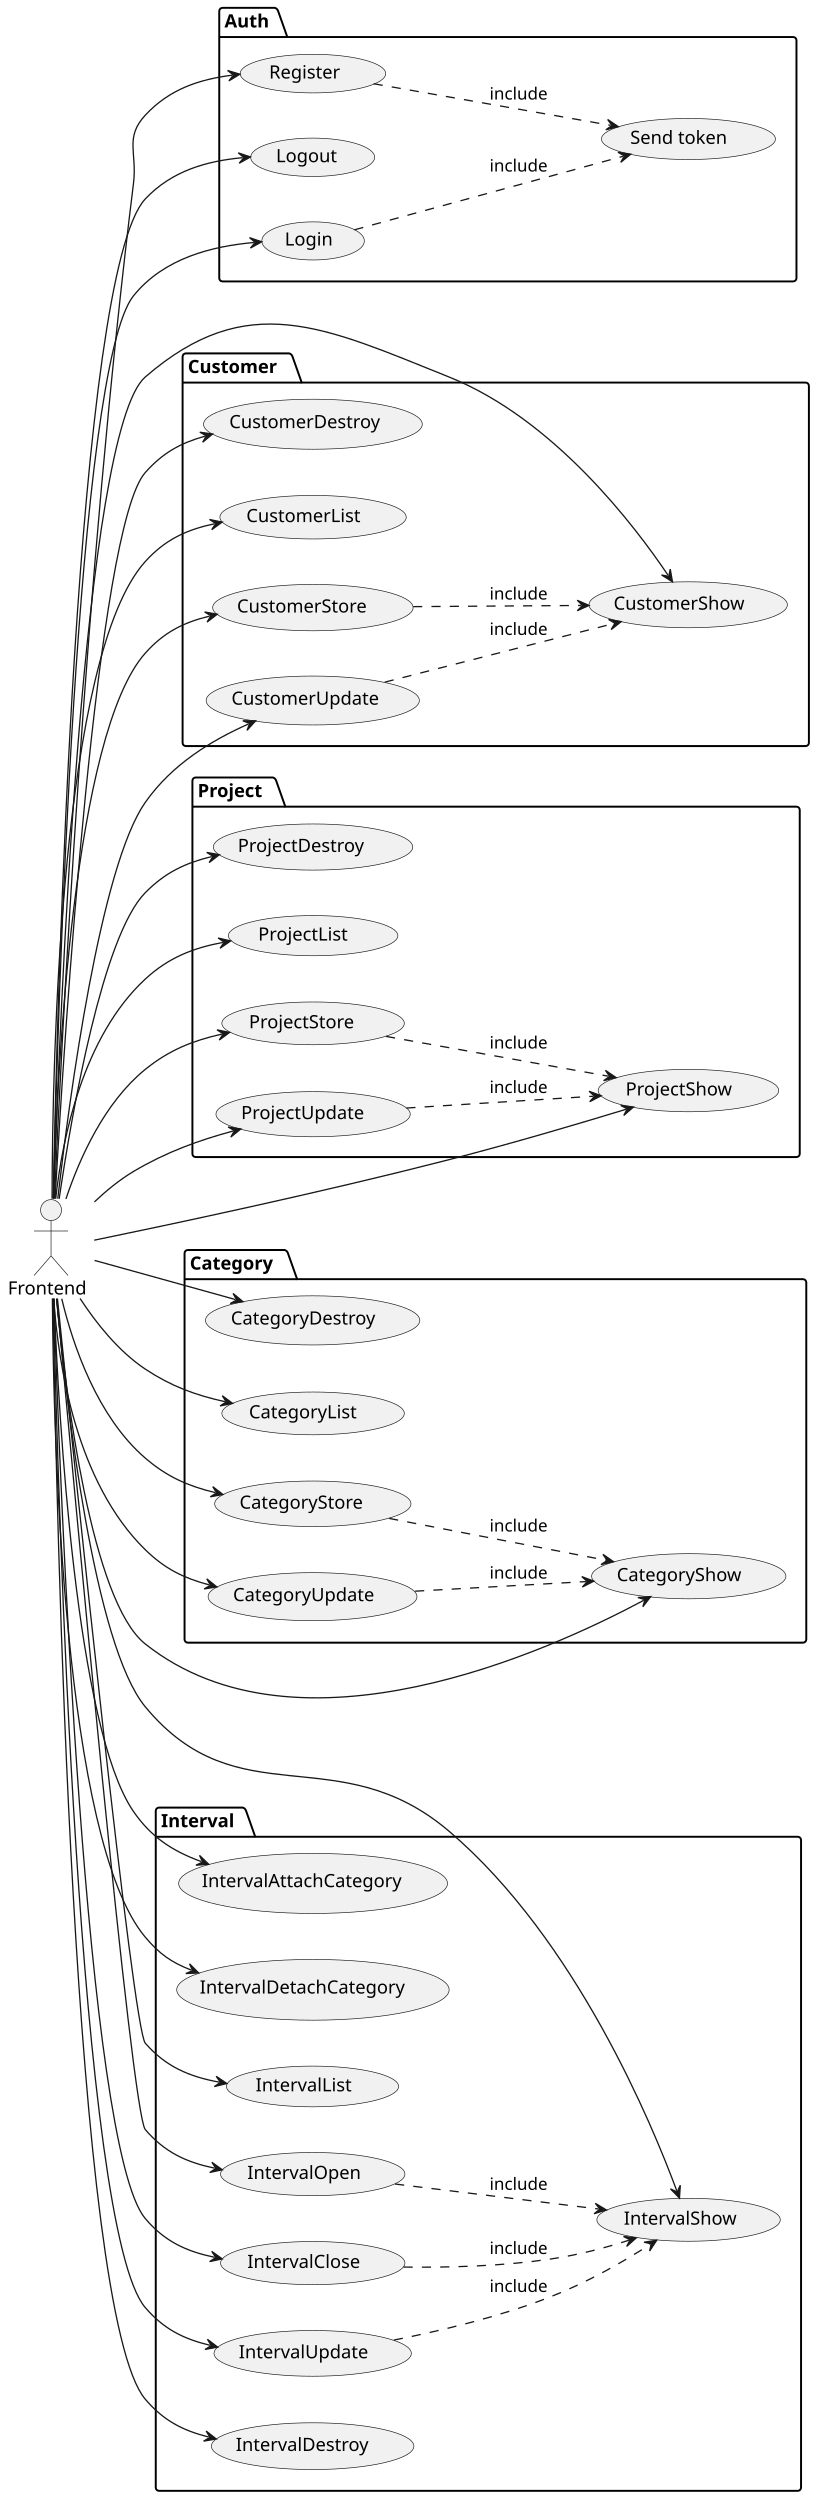
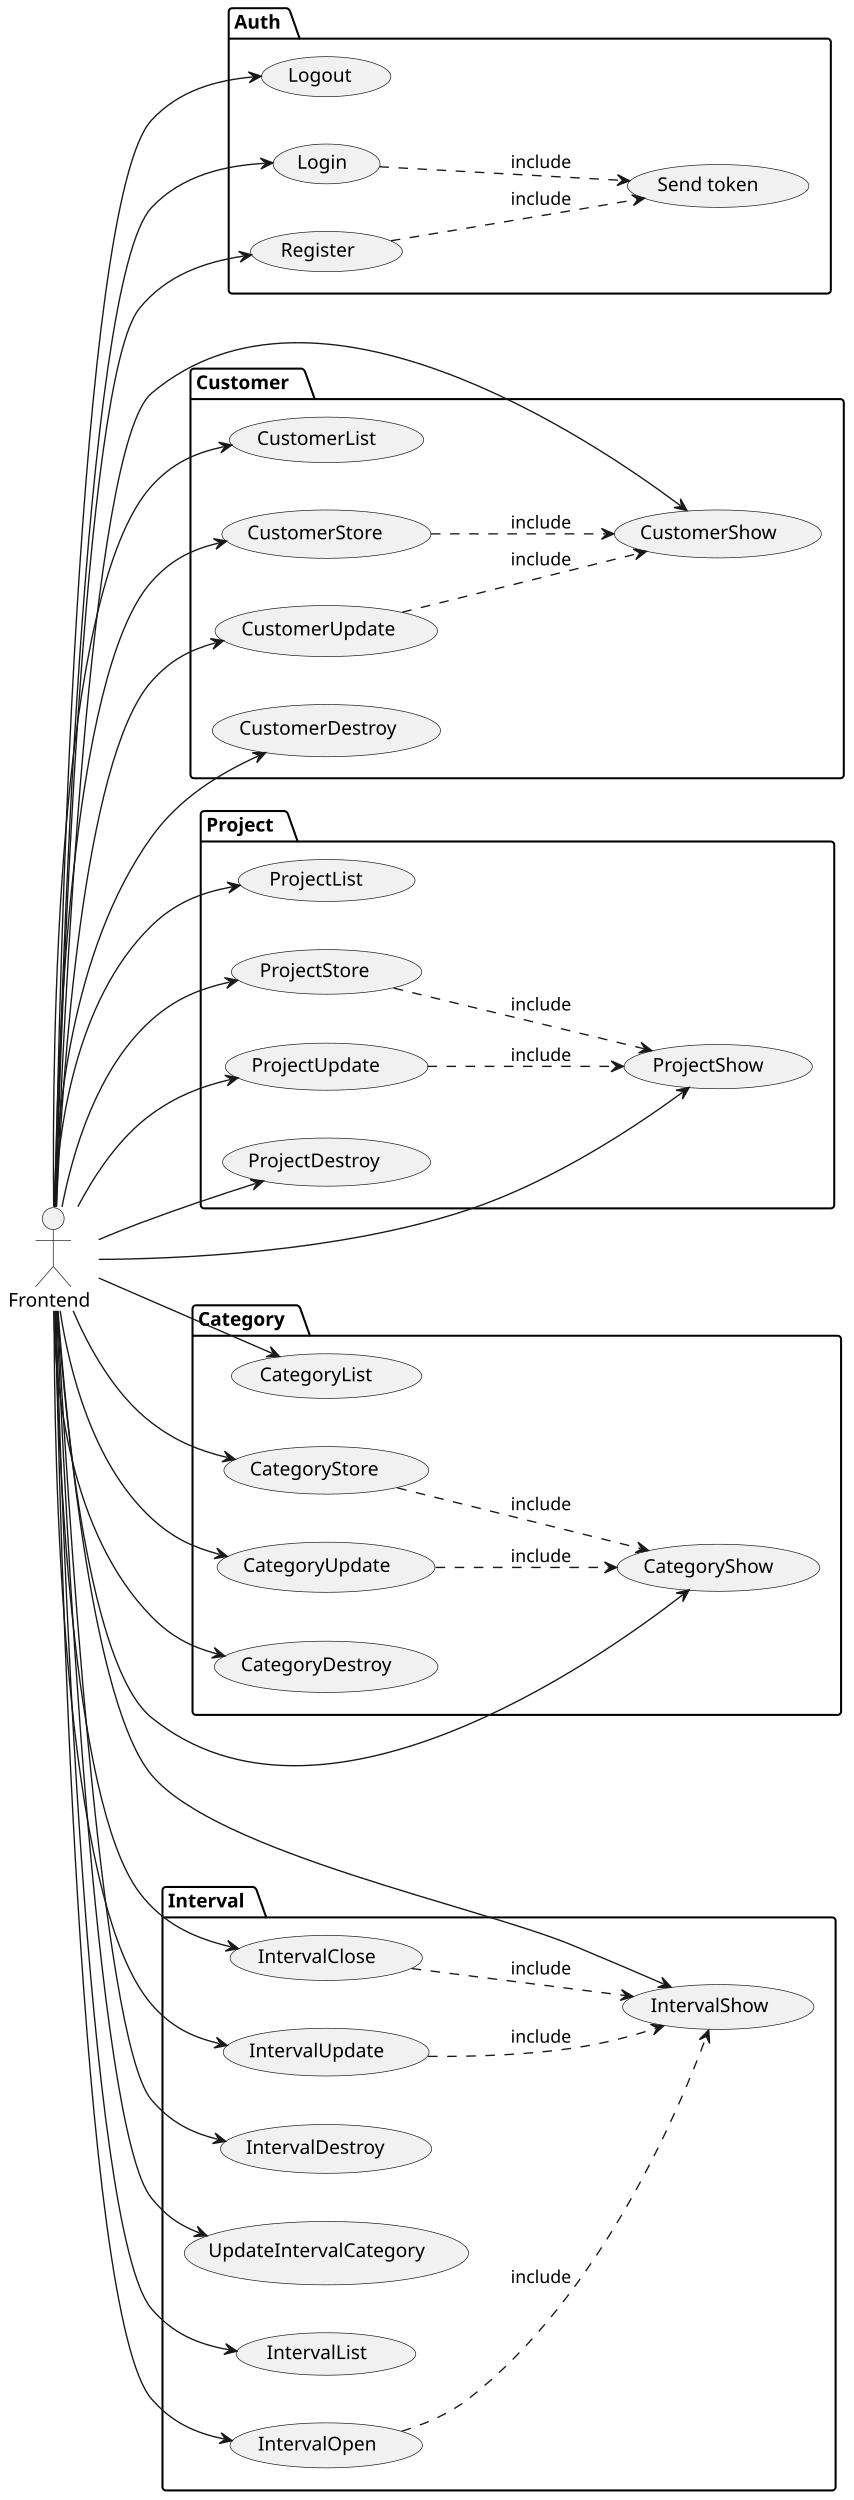
- <svg xmlns="http://www.w3.org/2000/svg" contentStyleType="text/css" height="1910px" preserveAspectRatio="none" style="width:625px;height:1910px;background:#FFFFFF;" version="1.1" viewBox="0 0 625 1910" width="625px" zoomAndPan="magnify">
+ <svg xmlns="http://www.w3.org/2000/svg" contentStyleType="text/css" height="1831px" preserveAspectRatio="none" style="width:625px;height:1831px;background:#FFFFFF;" version="1.1" viewBox="0 0 625 1831" width="625px" zoomAndPan="magnify">
  <defs />
  <g>
    <g id="cluster_Auth">
      <path d="M170,6 L210,6 A3.75,3.75 0 0 1 212.5,8.5 L219.5,28.297 L606,28.297 A2.5,2.5 0 0 1 608.5,30.797 L608.5,212.5 A2.5,2.5 0 0 1 606,215 L170,215 A2.5,2.5 0 0 1 167.5,212.5 L167.5,8.5 A2.5,2.5 0 0 1 170,6 " fill="none" style="stroke:#000000;stroke-width:1.5;" />
      <line style="stroke:#000000;stroke-width:1.5;" x1="167.5" x2="219.5" y1="28.297" y2="28.297" />
      <text fill="#000000" font-family="sans-serif" font-size="14" font-weight="bold" lengthAdjust="spacing" textLength="39" x="171.5" y="20.995">Auth</text>
    </g>
    <g id="cluster_Customer">
      <path d="M142,270 L221,270 A3.75,3.75 0 0 1 223.5,272.5 L230.5,292.297 L615.5,292.297 A2.5,2.5 0 0 1 618,294.797 L618,567.5 A2.5,2.5 0 0 1 615.5,570 L142,570 A2.5,2.5 0 0 1 139.5,567.5 L139.5,272.5 A2.5,2.5 0 0 1 142,270 " fill="none" style="stroke:#000000;stroke-width:1.5;" />
      <line style="stroke:#000000;stroke-width:1.5;" x1="139.5" x2="230.5" y1="292.297" y2="292.297" />
      <text fill="#000000" font-family="sans-serif" font-size="14" font-weight="bold" lengthAdjust="spacing" textLength="78" x="143.5" y="284.995">Customer</text>
    </g>
    <g id="cluster_Project">
-       <path d="M149.5,594 L208.5,594 A3.75,3.75 0 0 1 211,596.5 L218,616.297 L608.5,616.297 A2.5,2.5 0 0 1 611,618.797 L611,881.5 A2.5,2.5 0 0 1 608.5,884 L149.5,884 A2.5,2.5 0 0 1 147,881.5 L147,596.5 A2.5,2.5 0 0 1 149.5,594 " fill="none" style="stroke:#000000;stroke-width:1.5;" />
+       <path d="M149.5,594 L208.5,594 A3.75,3.75 0 0 1 211,596.5 L218,616.297 L608.5,616.297 A2.5,2.5 0 0 1 611,618.797 L611,882.5 A2.5,2.5 0 0 1 608.5,885 L149.5,885 A2.5,2.5 0 0 1 147,882.5 L147,596.5 A2.5,2.5 0 0 1 149.5,594 " fill="none" style="stroke:#000000;stroke-width:1.5;" />
      <line style="stroke:#000000;stroke-width:1.5;" x1="147" x2="218" y1="616.297" y2="616.297" />
      <text fill="#000000" font-family="sans-serif" font-size="14" font-weight="bold" lengthAdjust="spacing" textLength="58" x="151" y="608.995">Project</text>
    </g>
    <g id="cluster_Category">
-       <path d="M143.5,955 L217.5,955 A3.75,3.75 0 0 1 220,957.5 L227,977.297 L613.5,977.297 A2.5,2.5 0 0 1 616,979.797 L616,1252.5 A2.5,2.5 0 0 1 613.5,1255 L143.5,1255 A2.5,2.5 0 0 1 141,1252.5 L141,957.5 A2.5,2.5 0 0 1 143.5,955 " fill="none" style="stroke:#000000;stroke-width:1.5;" />
-       <line style="stroke:#000000;stroke-width:1.5;" x1="141" x2="227" y1="977.297" y2="977.297" />
-       <text fill="#000000" font-family="sans-serif" font-size="14" font-weight="bold" lengthAdjust="spacing" textLength="73" x="145" y="969.995">Category</text>
+       <path d="M143.5,956 L217.5,956 A3.75,3.75 0 0 1 220,958.5 L227,978.297 L613.5,978.297 A2.5,2.5 0 0 1 616,980.797 L616,1253.5 A2.5,2.5 0 0 1 613.5,1256 L143.5,1256 A2.5,2.5 0 0 1 141,1253.5 L141,958.5 A2.5,2.5 0 0 1 143.5,956 " fill="none" style="stroke:#000000;stroke-width:1.5;" />
+       <line style="stroke:#000000;stroke-width:1.5;" x1="141" x2="227" y1="978.297" y2="978.297" />
+       <text fill="#000000" font-family="sans-serif" font-size="14" font-weight="bold" lengthAdjust="spacing" textLength="73" x="145" y="970.995">Category</text>
    </g>
    <g id="cluster_Interval">
-       <path d="M121.5,1381 L185.5,1381 A3.75,3.75 0 0 1 188,1383.5 L195,1403.297 L609.5,1403.297 A2.5,2.5 0 0 1 612,1405.797 L612,1900.5 A2.5,2.5 0 0 1 609.5,1903 L121.5,1903 A2.5,2.5 0 0 1 119,1900.5 L119,1383.5 A2.5,2.5 0 0 1 121.5,1381 " fill="none" style="stroke:#000000;stroke-width:1.5;" />
-       <line style="stroke:#000000;stroke-width:1.5;" x1="119" x2="195" y1="1403.297" y2="1403.297" />
-       <text fill="#000000" font-family="sans-serif" font-size="14" font-weight="bold" lengthAdjust="spacing" textLength="63" x="123" y="1395.995">Interval</text>
+       <path d="M121.5,1382 L185.5,1382 A3.75,3.75 0 0 1 188,1384.5 L195,1404.297 L609.5,1404.297 A2.5,2.5 0 0 1 612,1406.797 L612,1821.5 A2.5,2.5 0 0 1 609.5,1824 L121.5,1824 A2.5,2.5 0 0 1 119,1821.5 L119,1384.5 A2.5,2.5 0 0 1 121.5,1382 " fill="none" style="stroke:#000000;stroke-width:1.5;" />
+       <line style="stroke:#000000;stroke-width:1.5;" x1="119" x2="195" y1="1404.297" y2="1404.297" />
+       <text fill="#000000" font-family="sans-serif" font-size="14" font-weight="bold" lengthAdjust="spacing" textLength="63" x="123" y="1396.995">Interval</text>
    </g>
    <g id="elem_Login">
-       <ellipse cx="239.187" cy="184.063" fill="#F1F1F1" rx="39.187" ry="14.563" style="stroke:#181818;stroke-width:0.5;" />
-       <text fill="#000000" font-family="sans-serif" font-size="14" lengthAdjust="spacing" textLength="39" x="217.567" y="187.588">Login</text>
+       <ellipse cx="239.187" cy="120.063" fill="#F1F1F1" rx="39.187" ry="14.563" style="stroke:#181818;stroke-width:0.5;" />
+       <text fill="#000000" font-family="sans-serif" font-size="14" lengthAdjust="spacing" textLength="39" x="217.567" y="123.588">Login</text>
    </g>
    <g id="elem_Register">
-       <ellipse cx="239.087" cy="56.24" fill="#F1F1F1" rx="55.587" ry="14.74" style="stroke:#181818;stroke-width:0.5;" />
-       <text fill="#000000" font-family="sans-serif" font-size="14" lengthAdjust="spacing" textLength="61" x="205.587" y="59.987">Register</text>
+       <ellipse cx="239.087" cy="184.24" fill="#F1F1F1" rx="55.587" ry="14.74" style="stroke:#181818;stroke-width:0.5;" />
+       <text fill="#000000" font-family="sans-serif" font-size="14" lengthAdjust="spacing" textLength="61" x="205.587" y="187.987">Register</text>
    </g>
    <g id="elem_Logout">
-       <ellipse cx="238.876" cy="120.164" fill="#F1F1F1" rx="47.376" ry="14.664" style="stroke:#181818;stroke-width:0.5;" />
-       <text fill="#000000" font-family="sans-serif" font-size="14" lengthAdjust="spacing" textLength="50" x="210.876" y="123.912">Logout</text>
+       <ellipse cx="238.876" cy="56.164" fill="#F1F1F1" rx="47.376" ry="14.664" style="stroke:#181818;stroke-width:0.5;" />
+       <text fill="#000000" font-family="sans-serif" font-size="14" lengthAdjust="spacing" textLength="50" x="210.876" y="59.912">Logout</text>
    </g>
    <g id="elem_Token">
-       <ellipse cx="525.963" cy="106.192" fill="#F1F1F1" rx="66.463" ry="15.693" style="stroke:#181818;stroke-width:0.5;" />
-       <text fill="#000000" font-family="sans-serif" font-size="14" lengthAdjust="spacing" textLength="83" x="481.463" y="109.94">Send token</text>
+       <ellipse cx="525.963" cy="136.192" fill="#F1F1F1" rx="66.463" ry="15.693" style="stroke:#181818;stroke-width:0.5;" />
+       <text fill="#000000" font-family="sans-serif" font-size="14" lengthAdjust="spacing" textLength="83" x="481.463" y="139.94">Send token</text>
    </g>
    <g id="elem_CustomerList">
-       <ellipse cx="239.178" cy="395.136" fill="#F1F1F1" rx="71.178" ry="16.636" style="stroke:#181818;stroke-width:0.5;" />
-       <text fill="#000000" font-family="sans-serif" font-size="14" lengthAdjust="spacing" textLength="96" x="188.178" y="398.883">CustomerList</text>
+       <ellipse cx="239.178" cy="322.136" fill="#F1F1F1" rx="71.178" ry="16.636" style="stroke:#181818;stroke-width:0.5;" />
+       <text fill="#000000" font-family="sans-serif" font-size="14" lengthAdjust="spacing" textLength="96" x="188.178" y="325.883">CustomerList</text>
    </g>
    <g id="elem_CustomerShow">
-       <ellipse cx="525.775" cy="462.055" fill="#F1F1F1" rx="75.775" ry="17.555" style="stroke:#181818;stroke-width:0.5;" />
-       <text fill="#000000" font-family="sans-serif" font-size="14" lengthAdjust="spacing" textLength="108" x="468.775" y="465.803">CustomerShow</text>
+       <ellipse cx="525.775" cy="391.055" fill="#F1F1F1" rx="75.775" ry="17.555" style="stroke:#181818;stroke-width:0.5;" />
+       <text fill="#000000" font-family="sans-serif" font-size="14" lengthAdjust="spacing" textLength="108" x="468.775" y="394.803">CustomerShow</text>
    </g>
    <g id="elem_CustomerStore">
-       <ellipse cx="239.061" cy="464.212" fill="#F1F1F1" rx="76.561" ry="17.712" style="stroke:#181818;stroke-width:0.5;" />
-       <text fill="#000000" font-family="sans-serif" font-size="14" lengthAdjust="spacing" textLength="110" x="181.061" y="467.96">CustomerStore</text>
+       <ellipse cx="239.061" cy="391.212" fill="#F1F1F1" rx="76.561" ry="17.712" style="stroke:#181818;stroke-width:0.5;" />
+       <text fill="#000000" font-family="sans-serif" font-size="14" lengthAdjust="spacing" textLength="110" x="181.061" y="394.96">CustomerStore</text>
    </g>
    <g id="elem_CustomerUpdate">
-       <ellipse cx="238.946" cy="535.189" fill="#F1F1F1" rx="81.445" ry="18.689" style="stroke:#181818;stroke-width:0.5;" />
-       <text fill="#000000" font-family="sans-serif" font-size="14" lengthAdjust="spacing" textLength="122" x="176.811" y="538.409">CustomerUpdate</text>
+       <ellipse cx="238.946" cy="462.189" fill="#F1F1F1" rx="81.445" ry="18.689" style="stroke:#181818;stroke-width:0.5;" />
+       <text fill="#000000" font-family="sans-serif" font-size="14" lengthAdjust="spacing" textLength="122" x="176.811" y="465.409">CustomerUpdate</text>
    </g>
    <g id="elem_CustomerDestroy">
-       <ellipse cx="239.066" cy="324.113" fill="#F1F1F1" rx="83.566" ry="19.113" style="stroke:#181818;stroke-width:0.5;" />
-       <text fill="#000000" font-family="sans-serif" font-size="14" lengthAdjust="spacing" textLength="127" x="175.162" y="327.097">CustomerDestroy</text>
+       <ellipse cx="239.066" cy="535.113" fill="#F1F1F1" rx="83.566" ry="19.113" style="stroke:#181818;stroke-width:0.5;" />
+       <text fill="#000000" font-family="sans-serif" font-size="14" lengthAdjust="spacing" textLength="127" x="175.162" y="538.097">CustomerDestroy</text>
    </g>
    <g id="elem_ProjectList">
-       <ellipse cx="239.235" cy="714.847" fill="#F1F1F1" rx="64.735" ry="15.347" style="stroke:#181818;stroke-width:0.5;" />
-       <text fill="#000000" font-family="sans-serif" font-size="14" lengthAdjust="spacing" textLength="78" x="197.235" y="718.595">ProjectList</text>
+       <ellipse cx="239.235" cy="644.847" fill="#F1F1F1" rx="64.735" ry="15.347" style="stroke:#181818;stroke-width:0.5;" />
+       <text fill="#000000" font-family="sans-serif" font-size="14" lengthAdjust="spacing" textLength="78" x="197.235" y="648.595">ProjectList</text>
    </g>
    <g id="elem_ProjectShow">
-       <ellipse cx="525.964" cy="833.193" fill="#F1F1F1" rx="68.964" ry="16.193" style="stroke:#181818;stroke-width:0.5;" />
-       <text fill="#000000" font-family="sans-serif" font-size="14" lengthAdjust="spacing" textLength="90" x="477.964" y="836.94">ProjectShow</text>
+       <ellipse cx="525.964" cy="781.193" fill="#F1F1F1" rx="68.964" ry="16.193" style="stroke:#181818;stroke-width:0.5;" />
+       <text fill="#000000" font-family="sans-serif" font-size="14" lengthAdjust="spacing" textLength="90" x="477.964" y="784.94">ProjectShow</text>
    </g>
    <g id="elem_ProjectStore">
-       <ellipse cx="239.195" cy="781.839" fill="#F1F1F1" rx="69.695" ry="16.339" style="stroke:#181818;stroke-width:0.5;" />
-       <text fill="#000000" font-family="sans-serif" font-size="14" lengthAdjust="spacing" textLength="92" x="190.195" y="785.587">ProjectStore</text>
+       <ellipse cx="239.195" cy="711.839" fill="#F1F1F1" rx="69.695" ry="16.339" style="stroke:#181818;stroke-width:0.5;" />
+       <text fill="#000000" font-family="sans-serif" font-size="14" lengthAdjust="spacing" textLength="92" x="190.195" y="715.587">ProjectStore</text>
    </g>
    <g id="elem_ProjectUpdate">
-       <ellipse cx="239.22" cy="851.244" fill="#F1F1F1" rx="74.22" ry="17.244" style="stroke:#181818;stroke-width:0.5;" />
-       <text fill="#000000" font-family="sans-serif" font-size="14" lengthAdjust="spacing" textLength="104" x="184.22" y="854.991">ProjectUpdate</text>
+       <ellipse cx="239.22" cy="781.244" fill="#F1F1F1" rx="74.22" ry="17.244" style="stroke:#181818;stroke-width:0.5;" />
+       <text fill="#000000" font-family="sans-serif" font-size="14" lengthAdjust="spacing" textLength="104" x="184.22" y="784.991">ProjectUpdate</text>
    </g>
    <g id="elem_ProjectDestroy">
-       <ellipse cx="239.168" cy="647.134" fill="#F1F1F1" rx="76.168" ry="17.634" style="stroke:#181818;stroke-width:0.5;" />
-       <text fill="#000000" font-family="sans-serif" font-size="14" lengthAdjust="spacing" textLength="109" x="181.668" y="650.881">ProjectDestroy</text>
+       <ellipse cx="239.168" cy="851.134" fill="#F1F1F1" rx="76.168" ry="17.634" style="stroke:#181818;stroke-width:0.5;" />
+       <text fill="#000000" font-family="sans-serif" font-size="14" lengthAdjust="spacing" textLength="109" x="181.668" y="854.881">ProjectDestroy</text>
    </g>
    <g id="elem_CategoryList">
-       <ellipse cx="239.195" cy="1079.839" fill="#F1F1F1" rx="69.695" ry="16.339" style="stroke:#181818;stroke-width:0.5;" />
-       <text fill="#000000" font-family="sans-serif" font-size="14" lengthAdjust="spacing" textLength="92" x="190.195" y="1083.587">CategoryList</text>
+       <ellipse cx="239.195" cy="1007.839" fill="#F1F1F1" rx="69.695" ry="16.339" style="stroke:#181818;stroke-width:0.5;" />
+       <text fill="#000000" font-family="sans-serif" font-size="14" lengthAdjust="spacing" textLength="92" x="190.195" y="1011.587">CategoryList</text>
    </g>
    <g id="elem_CategoryShow">
-       <ellipse cx="526.22" cy="1204.244" fill="#F1F1F1" rx="74.22" ry="17.244" style="stroke:#181818;stroke-width:0.5;" />
-       <text fill="#000000" font-family="sans-serif" font-size="14" lengthAdjust="spacing" textLength="104" x="471.22" y="1207.992">CategoryShow</text>
+       <ellipse cx="526.22" cy="1148.244" fill="#F1F1F1" rx="74.22" ry="17.244" style="stroke:#181818;stroke-width:0.5;" />
+       <text fill="#000000" font-family="sans-serif" font-size="14" lengthAdjust="spacing" textLength="104" x="471.22" y="1151.992">CategoryShow</text>
    </g>
    <g id="elem_CategoryStore">
-       <ellipse cx="238.995" cy="1148.899" fill="#F1F1F1" rx="74.995" ry="17.399" style="stroke:#181818;stroke-width:0.5;" />
-       <text fill="#000000" font-family="sans-serif" font-size="14" lengthAdjust="spacing" textLength="106" x="182.995" y="1152.647">CategoryStore</text>
+       <ellipse cx="238.995" cy="1076.899" fill="#F1F1F1" rx="74.995" ry="17.399" style="stroke:#181818;stroke-width:0.5;" />
+       <text fill="#000000" font-family="sans-serif" font-size="14" lengthAdjust="spacing" textLength="106" x="182.995" y="1080.647">CategoryStore</text>
    </g>
    <g id="elem_CategoryUpdate">
-       <ellipse cx="238.784" cy="1219.857" fill="#F1F1F1" rx="79.784" ry="18.357" style="stroke:#181818;stroke-width:0.5;" />
-       <text fill="#000000" font-family="sans-serif" font-size="14" lengthAdjust="spacing" textLength="118" x="178.036" y="1223.261">CategoryUpdate</text>
+       <ellipse cx="238.784" cy="1147.857" fill="#F1F1F1" rx="79.784" ry="18.357" style="stroke:#181818;stroke-width:0.5;" />
+       <text fill="#000000" font-family="sans-serif" font-size="14" lengthAdjust="spacing" textLength="118" x="178.036" y="1151.261">CategoryUpdate</text>
    </g>
    <g id="elem_CategoryDestroy">
-       <ellipse cx="238.866" cy="1008.773" fill="#F1F1F1" rx="81.866" ry="18.773" style="stroke:#181818;stroke-width:0.5;" />
-       <text fill="#000000" font-family="sans-serif" font-size="14" lengthAdjust="spacing" textLength="123" x="176.381" y="1011.946">CategoryDestroy</text>
+       <ellipse cx="238.866" cy="1220.773" fill="#F1F1F1" rx="81.866" ry="18.773" style="stroke:#181818;stroke-width:0.5;" />
+       <text fill="#000000" font-family="sans-serif" font-size="14" lengthAdjust="spacing" textLength="123" x="176.381" y="1223.946">CategoryDestroy</text>
    </g>
    <g id="elem_IntervalList">
-       <ellipse cx="238.766" cy="1594.053" fill="#F1F1F1" rx="65.766" ry="15.553" style="stroke:#181818;stroke-width:0.5;" />
-       <text fill="#000000" font-family="sans-serif" font-size="14" lengthAdjust="spacing" textLength="81" x="195.266" y="1597.801">IntervalList</text>
+       <ellipse cx="238.766" cy="1724.053" fill="#F1F1F1" rx="65.766" ry="15.553" style="stroke:#181818;stroke-width:0.5;" />
+       <text fill="#000000" font-family="sans-serif" font-size="14" lengthAdjust="spacing" textLength="81" x="195.266" y="1727.801">IntervalList</text>
    </g>
    <g id="elem_IntervalShow">
-       <ellipse cx="526.063" cy="1695.913" fill="#F1F1F1" rx="70.063" ry="16.413" style="stroke:#181818;stroke-width:0.5;" />
-       <text fill="#000000" font-family="sans-serif" font-size="14" lengthAdjust="spacing" textLength="93" x="476.563" y="1699.66">IntervalShow</text>
+       <ellipse cx="526.063" cy="1469.913" fill="#F1F1F1" rx="70.063" ry="16.413" style="stroke:#181818;stroke-width:0.5;" />
+       <text fill="#000000" font-family="sans-serif" font-size="14" lengthAdjust="spacing" textLength="93" x="476.563" y="1473.66">IntervalShow</text>
    </g>
    <g id="elem_IntervalOpen">
-       <ellipse cx="238.933" cy="1660.987" fill="#F1F1F1" rx="70.433" ry="16.487" style="stroke:#181818;stroke-width:0.5;" />
-       <text fill="#000000" font-family="sans-serif" font-size="14" lengthAdjust="spacing" textLength="94" x="188.933" y="1664.734">IntervalOpen</text>
+       <ellipse cx="238.933" cy="1790.987" fill="#F1F1F1" rx="70.433" ry="16.487" style="stroke:#181818;stroke-width:0.5;" />
+       <text fill="#000000" font-family="sans-serif" font-size="14" lengthAdjust="spacing" textLength="94" x="188.933" y="1794.734">IntervalOpen</text>
    </g>
    <g id="elem_IntervalClose">
-       <ellipse cx="238.933" cy="1728.987" fill="#F1F1F1" rx="70.433" ry="16.487" style="stroke:#181818;stroke-width:0.5;" />
-       <text fill="#000000" font-family="sans-serif" font-size="14" lengthAdjust="spacing" textLength="94" x="188.933" y="1732.734">IntervalClose</text>
+       <ellipse cx="238.933" cy="1433.987" fill="#F1F1F1" rx="70.433" ry="16.487" style="stroke:#181818;stroke-width:0.5;" />
+       <text fill="#000000" font-family="sans-serif" font-size="14" lengthAdjust="spacing" textLength="94" x="188.933" y="1437.734">IntervalClose</text>
    </g>
    <g id="elem_IntervalUpdate">
-       <ellipse cx="238.884" cy="1797.977" fill="#F1F1F1" rx="75.384" ry="17.477" style="stroke:#181818;stroke-width:0.5;" />
-       <text fill="#000000" font-family="sans-serif" font-size="14" lengthAdjust="spacing" textLength="107" x="182.384" y="1801.724">IntervalUpdate</text>
+       <ellipse cx="238.884" cy="1502.977" fill="#F1F1F1" rx="75.384" ry="17.477" style="stroke:#181818;stroke-width:0.5;" />
+       <text fill="#000000" font-family="sans-serif" font-size="14" lengthAdjust="spacing" textLength="107" x="182.384" y="1506.724">IntervalUpdate</text>
    </g>
    <g id="elem_IntervalDestroy">
-       <ellipse cx="238.854" cy="1868.871" fill="#F1F1F1" rx="77.354" ry="17.871" style="stroke:#181818;stroke-width:0.5;" />
-       <text fill="#000000" font-family="sans-serif" font-size="14" lengthAdjust="spacing" textLength="112" x="180.133" y="1872.545">IntervalDestroy</text>
-     </g>
-     <g id="elem_IntervalAttachCategory">
-       <ellipse cx="239.204" cy="1438.941" fill="#F1F1F1" rx="102.704" ry="22.941" style="stroke:#181818;stroke-width:0.5;" />
-       <text fill="#000000" font-family="sans-serif" font-size="14" lengthAdjust="spacing" textLength="170" x="154.204" y="1441.787">IntervalAttachCategory</text>
-     </g>
-     <g id="elem_IntervalDetachCategory">
-       <ellipse cx="239.075" cy="1520.215" fill="#F1F1F1" rx="104.075" ry="23.215" style="stroke:#181818;stroke-width:0.5;" />
-       <text fill="#000000" font-family="sans-serif" font-size="14" lengthAdjust="spacing" textLength="173" x="152.575" y="1523.062">IntervalDetachCategory</text>
+       <ellipse cx="238.854" cy="1573.871" fill="#F1F1F1" rx="77.354" ry="17.871" style="stroke:#181818;stroke-width:0.5;" />
+       <text fill="#000000" font-family="sans-serif" font-size="14" lengthAdjust="spacing" textLength="112" x="180.133" y="1577.545">IntervalDestroy</text>
+     </g>
+     <g id="elem_UpdateIntervalCategory">
+       <ellipse cx="239.075" cy="1650.215" fill="#F1F1F1" rx="104.075" ry="23.215" style="stroke:#181818;stroke-width:0.5;" />
+       <text fill="#000000" font-family="sans-serif" font-size="14" lengthAdjust="spacing" textLength="173" x="152.575" y="1653.062">UpdateIntervalCategory</text>
    </g>
    <g id="elem_Frontend">
-       <ellipse cx="39" cy="924.5" fill="#F1F1F1" rx="8" ry="8" style="stroke:#181818;stroke-width:0.5;" />
-       <path d="M39,932.5 L39,959.5 M26,940.5 L52,940.5 M39,959.5 L26,974.5 M39,959.5 L52,974.5 " fill="none" style="stroke:#181818;stroke-width:0.5;" />
-       <text fill="#000000" font-family="sans-serif" font-size="14" lengthAdjust="spacing" textLength="66" x="6" y="988.995">Frontend</text>
+       <ellipse cx="39" cy="892.5" fill="#F1F1F1" rx="8" ry="8" style="stroke:#181818;stroke-width:0.5;" />
+       <path d="M39,900.5 L39,927.5 M26,908.5 L52,908.5 M39,927.5 L26,942.5 M39,927.5 L52,942.5 " fill="none" style="stroke:#181818;stroke-width:0.5;" />
+       <text fill="#000000" font-family="sans-serif" font-size="14" lengthAdjust="spacing" textLength="66" x="6" y="956.995">Frontend</text>
    </g>
    <g id="link_Frontend_Login">
-       <path d="M40.792,915.68 C44.066,773.28 58.483,280.02 102,226 C125.408,196.94 162.542,188.084 193.969,185.274 " fill="none" id="Frontend-to-Login" style="stroke:#181818;stroke-width:1.0;" />
-       <polygon fill="#181818" points="199.945,184.74,190.625,181.557,194.965,185.185,191.337,189.526,199.945,184.74" style="stroke:#181818;stroke-width:1.0;" />
+       <path d="M40.816,883.793 C44.339,735.79 60.419,205.79 111,152 C133.586,127.98 165.34,121.253 193.825,119.623 " fill="none" id="Frontend-to-Login" style="stroke:#181818;stroke-width:1.0;" />
+       <polygon fill="#181818" points="199.815,119.28,190.601,115.801,194.823,119.566,191.058,123.788,199.815,119.28" style="stroke:#181818;stroke-width:1.0;" />
    </g>
    <g id="link_Frontend_Register">
-       <path d="M41.616,915.73 C46.823,799.02 65.015,437.47 102,140 C104.894,116.72 95.052,105.2 111,88 C129.32,68.24 151.94,60.679 177.347,57.439 " fill="none" id="Frontend-to-Register" style="stroke:#181818;stroke-width:1.0;" />
-       <polygon fill="#181818" points="183.299,56.68,173.865,53.851,178.339,57.312,174.877,61.786,183.299,56.68" style="stroke:#181818;stroke-width:1.0;" />
+       <path d="M40.944,883.944 C44.697,745.97 60.425,277.41 102,226 C121.735,201.6 149.429,191.976 178.306,187.566 " fill="none" id="Frontend-to-Register" style="stroke:#181818;stroke-width:1.0;" />
+       <polygon fill="#181818" points="184.237,186.66,174.736,184.065,179.294,187.415,175.944,191.973,184.237,186.66" style="stroke:#181818;stroke-width:1.0;" />
    </g>
    <g id="link_Frontend_Logout">
-       <path d="M40.662,915.77 C43.654,763.82 58.155,208.2 111,152 C131.405,130.3 158.208,122.982 185.352,120.472 " fill="none" id="Frontend-to-Logout" style="stroke:#181818;stroke-width:1.0;" />
-       <polygon fill="#181818" points="191.327,119.92,181.997,116.766,186.348,120.38,182.733,124.732,191.327,119.92" style="stroke:#181818;stroke-width:1.0;" />
+       <path d="M40.54,883.857 C43.1,728.26 56.287,147.01 111,88 C131.253,66.16 158.059,58.833 185.243,56.363 " fill="none" id="Frontend-to-Logout" style="stroke:#181818;stroke-width:1.0;" />
+       <polygon fill="#181818" points="191.218,55.82,181.893,52.651,186.238,56.272,182.617,60.618,191.218,55.82" style="stroke:#181818;stroke-width:1.0;" />
    </g>
    <g id="link_Register_Token">
-       <path d="M285.474,63.98 C336.392,72.91 412.876,86.333 466.518,95.743 " fill="none" id="Register-to-Token" style="stroke:#181818;stroke-width:1.0;stroke-dasharray:7.0,7.0;" />
-       <polygon fill="#181818" points="472.428,96.78,464.255,91.285,467.503,95.916,462.872,99.165,472.428,96.78" style="stroke:#181818;stroke-width:1.0;" />
-       <text fill="#000000" font-family="sans-serif" font-size="13" lengthAdjust="spacing" textLength="45" x="374" y="76.067">include</text>
+       <path d="M286.253,176.35 C322.617,170.32 374.549,161.68 420,154 C436.96,151.13 449.54,148.984 466.217,146.124 " fill="none" id="Register-to-Token" style="stroke:#181818;stroke-width:1.0;stroke-dasharray:7.0,7.0;" />
+       <polygon fill="#181818" points="472.131,145.11,462.584,142.689,467.203,145.955,463.937,150.574,472.131,145.11" style="stroke:#181818;stroke-width:1.0;" />
+       <text fill="#000000" font-family="sans-serif" font-size="13" lengthAdjust="spacing" textLength="45" x="374" y="150.067">include</text>
    </g>
    <g id="link_Login_Token">
-       <path d="M270.771,175.58 C321.724,161.63 417.964,135.294 476.081,119.384 " fill="none" id="Login-to-Token" style="stroke:#181818;stroke-width:1.0;stroke-dasharray:7.0,7.0;" />
-       <polygon fill="#181818" points="481.868,117.8,472.131,116.318,477.045,119.12,474.244,124.034,481.868,117.8" style="stroke:#181818;stroke-width:1.0;" />
-       <text fill="#000000" font-family="sans-serif" font-size="13" lengthAdjust="spacing" textLength="45" x="374" y="131.067">include</text>
+       <path d="M277.846,122.12 C324.558,124.75 398.717,128.914 455.052,132.074 " fill="none" id="Login-to-Token" style="stroke:#181818;stroke-width:1.0;stroke-dasharray:7.0,7.0;" />
+       <polygon fill="#181818" points="461.043,132.41,452.281,127.912,456.051,132.13,451.833,135.9,461.043,132.41" style="stroke:#181818;stroke-width:1.0;" />
+       <text fill="#000000" font-family="sans-serif" font-size="13" lengthAdjust="spacing" textLength="45" x="374" y="123.067">include</text>
    </g>
    <g id="link_Frontend_CustomerList">
-       <path d="M39.786,915.8 C39.983,807.31 46.367,500.6 111,429 C125.988,412.4 142.245,404.777 163.845,400.147 " fill="none" id="Frontend-to-CustomerList" style="stroke:#181818;stroke-width:1.0;" />
-       <polygon fill="#181818" points="169.712,398.89,160.073,396.865,164.823,399.938,161.75,404.688,169.712,398.89" style="stroke:#181818;stroke-width:1.0;" />
+       <path d="M39.319,883.677 C38.103,769.32 40.716,433.64 111,356 C126.012,339.42 142.274,331.808 163.872,327.178 " fill="none" id="Frontend-to-CustomerList" style="stroke:#181818;stroke-width:1.0;" />
+       <polygon fill="#181818" points="169.739,325.92,160.101,323.895,164.85,326.968,161.777,331.718,169.739,325.92" style="stroke:#181818;stroke-width:1.0;" />
    </g>
    <g id="link_Frontend_CustomerShow">
-       <path d="M41.105,915.68 C45.41,780.15 63.243,329.33 111,288 C188.972,220.53 247.3,249.61 343,288 C423.535,320.3 485.25,402.153 510.416,439.523 " fill="none" id="Frontend-to-CustomerShow" style="stroke:#181818;stroke-width:1.0;" />
-       <polygon fill="#181818" points="513.768,444.5,512.059,434.801,510.975,440.353,505.423,439.269,513.768,444.5" style="stroke:#181818;stroke-width:1.0;" />
+       <path d="M41.295,883.684 C46.13,752.4 65.253,326.63 111,288 C230.964,186.69 431.351,320.215 498.342,370.345 " fill="none" id="Frontend-to-CustomerShow" style="stroke:#181818;stroke-width:1.0;" />
+       <polygon fill="#181818" points="503.146,373.94,498.337,365.345,499.143,370.944,493.544,371.75,503.146,373.94" style="stroke:#181818;stroke-width:1.0;" />
    </g>
    <g id="link_Frontend_CustomerStore">
-       <path d="M40.794,915.74 C43.615,817.63 56.187,560.45 111,499 C125.082,483.21 139.739,475.684 160.163,470.694 " fill="none" id="Frontend-to-CustomerStore" style="stroke:#181818;stroke-width:1.0;" />
-       <polygon fill="#181818" points="165.992,469.27,156.3,467.52,161.135,470.457,158.198,475.292,165.992,469.27" style="stroke:#181818;stroke-width:1.0;" />
+       <path d="M40.199,883.726 C41.536,779.45 50.738,493.62 111,426 C125.075,410.21 139.73,402.684 160.155,397.694 " fill="none" id="Frontend-to-CustomerStore" style="stroke:#181818;stroke-width:1.0;" />
+       <polygon fill="#181818" points="165.984,396.27,156.292,394.52,161.127,397.457,158.19,402.292,165.984,396.27" style="stroke:#181818;stroke-width:1.0;" />
    </g>
    <g id="link_Frontend_CustomerUpdate">
-       <path d="M44.117,915.78 C53.167,837.39 76.749,661.73 111,613 C131.608,583.68 161.609,565.702 189.839,553.122 " fill="none" id="Frontend-to-CustomerUpdate" style="stroke:#181818;stroke-width:1.0;" />
-       <polygon fill="#181818" points="195.32,550.68,185.471,550.69,190.753,552.715,188.727,557.997,195.32,550.68" style="stroke:#181818;stroke-width:1.0;" />
+       <path d="M41.351,883.757 C45.411,790.67 60.53,555.76 111,499 C124.581,483.73 138.284,476.193 157.93,470.783 " fill="none" id="Frontend-to-CustomerUpdate" style="stroke:#181818;stroke-width:1.0;" />
+       <polygon fill="#181818" points="163.715,469.19,153.976,467.723,158.894,470.517,156.1,475.436,163.715,469.19" style="stroke:#181818;stroke-width:1.0;" />
    </g>
    <g id="link_Frontend_CustomerDestroy">
-       <path d="M42.077,915.57 C49.162,790.78 74.014,402.52 111,361 C124.29,346.08 137.443,338.669 156.638,333.219 " fill="none" id="Frontend-to-CustomerDestroy" style="stroke:#181818;stroke-width:1.0;" />
-       <polygon fill="#181818" points="162.41,331.58,152.66,330.19,157.6,332.946,154.845,337.886,162.41,331.58" style="stroke:#181818;stroke-width:1.0;" />
+       <path d="M39.624,883.976 C40.854,821.59 51.268,696.15 111,613 C131.682,584.21 161.133,566.374 189.127,553.704 " fill="none" id="Frontend-to-CustomerDestroy" style="stroke:#181818;stroke-width:1.0;" />
+       <polygon fill="#181818" points="194.593,551.23,184.744,551.297,190.038,553.292,188.043,558.585,194.593,551.23" style="stroke:#181818;stroke-width:1.0;" />
    </g>
    <g id="link_CustomerStore_CustomerShow">
-       <path d="M315.627,463.47 C357.183,463.18 402.553,462.862 444.009,462.572 " fill="none" id="CustomerStore-to-CustomerShow" style="stroke:#181818;stroke-width:1.0;stroke-dasharray:7.0,7.0;" />
-       <polygon fill="#181818" points="450.009,462.53,440.981,458.593,445.009,462.565,441.037,466.593,450.009,462.53" style="stroke:#181818;stroke-width:1.0;" />
-       <text fill="#000000" font-family="sans-serif" font-size="13" lengthAdjust="spacing" textLength="45" x="374" y="458.067">include</text>
+       <path d="M315.627,391 C357.018,391 402.145,391 443.515,391 " fill="none" id="CustomerStore-to-CustomerShow" style="stroke:#181818;stroke-width:1.0;stroke-dasharray:7.0,7.0;" />
+       <polygon fill="#181818" points="449.515,391,440.515,387,444.515,391,440.515,395,449.515,391" style="stroke:#181818;stroke-width:1.0;" />
+       <text fill="#000000" font-family="sans-serif" font-size="13" lengthAdjust="spacing" textLength="45" x="374" y="387.067">include</text>
    </g>
    <g id="link_CustomerUpdate_CustomerShow">
-       <path d="M293.941,521.18 C345.904,507.87 418.085,489.389 468.814,476.389 " fill="none" id="CustomerUpdate-to-CustomerShow" style="stroke:#181818;stroke-width:1.0;stroke-dasharray:7.0,7.0;" />
-       <polygon fill="#181818" points="474.626,474.9,464.915,473.259,469.783,476.141,466.901,481.009,474.626,474.9" style="stroke:#181818;stroke-width:1.0;" />
-       <text fill="#000000" font-family="sans-serif" font-size="13" lengthAdjust="spacing" textLength="45" x="374" y="485.067">include</text>
+       <path d="M294.614,448.39 C346.174,435.55 417.096,417.881 467.628,405.291 " fill="none" id="CustomerUpdate-to-CustomerShow" style="stroke:#181818;stroke-width:1.0;stroke-dasharray:7.0,7.0;" />
+       <polygon fill="#181818" points="473.45,403.84,463.75,402.135,468.598,405.049,465.684,409.897,473.45,403.84" style="stroke:#181818;stroke-width:1.0;" />
+       <text fill="#000000" font-family="sans-serif" font-size="13" lengthAdjust="spacing" textLength="45" x="374" y="414.067">include</text>
    </g>
    <g id="link_Frontend_ProjectList">
-       <path d="M42.535,915.89 C47.698,869.54 63.379,792.06 111,748 C128.642,731.68 147.416,724.312 170.325,719.992 " fill="none" id="Frontend-to-ProjectList" style="stroke:#181818;stroke-width:1.0;" />
-       <polygon fill="#181818" points="176.221,718.88,166.636,716.617,171.308,719.807,168.118,724.479,176.221,718.88" style="stroke:#181818;stroke-width:1.0;" />
+       <path d="M40.032,883.99 C42.213,830.4 54.357,733.03 111,678 C128.239,661.25 146.939,653.807 169.904,649.537 " fill="none" id="Frontend-to-ProjectList" style="stroke:#181818;stroke-width:1.0;" />
+       <polygon fill="#181818" points="175.803,648.44,166.223,646.153,170.887,649.354,167.686,654.018,175.803,648.44" style="stroke:#181818;stroke-width:1.0;" />
    </g>
    <g id="link_Frontend_ProjectShow">
-       <path d="M72.003,947.506 C127.446,936.102 244.847,911.28 343,886 C391.761,873.44 441.507,858.712 478.262,847.492 " fill="none" id="Frontend-to-ProjectShow" style="stroke:#181818;stroke-width:1.0;" />
-       <polygon fill="#181818" points="484.001,845.74,474.225,844.542,479.219,847.2,476.561,852.193,484.001,845.74" style="stroke:#181818;stroke-width:1.0;" />
+       <path d="M72.323,922.378 C128.747,922.121 248.237,917.484 343,886 C406.524,864.895 467.655,823.65 499.924,799.97 " fill="none" id="Frontend-to-ProjectShow" style="stroke:#181818;stroke-width:1.0;" />
+       <polygon fill="#181818" points="504.761,796.42,495.139,798.52,500.73,799.378,499.872,804.97,504.761,796.42" style="stroke:#181818;stroke-width:1.0;" />
    </g>
    <g id="link_Frontend_ProjectStore">
-       <path d="M50.377,915.99 C60.765,884.98 79.774,842.29 111,817 C129.217,802.25 147.348,794.992 169.567,790.052 " fill="none" id="Frontend-to-ProjectStore" style="stroke:#181818;stroke-width:1.0;" />
-       <polygon fill="#181818" points="175.424,788.75,165.77,786.799,170.543,789.835,167.507,794.608,175.424,788.75" style="stroke:#181818;stroke-width:1.0;" />
+       <path d="M45.424,883.925 C53.098,844.134 70.951,782.63 111,747 C128.342,731.57 146.037,724.16 168.152,719.29 " fill="none" id="Frontend-to-ProjectStore" style="stroke:#181818;stroke-width:1.0;" />
+       <polygon fill="#181818" points="174.012,718,164.362,716.029,169.129,719.075,166.083,723.842,174.012,718" style="stroke:#181818;stroke-width:1.0;" />
    </g>
    <g id="link_Frontend_ProjectUpdate">
-       <path d="M72.154,918.22 C81.158,909.73 91.402,901.31 102,895 C127.165,880.03 152.232,871.07 178.191,864.08 " fill="none" id="Frontend-to-ProjectUpdate" style="stroke:#181818;stroke-width:1.0;" />
-       <polygon fill="#181818" points="183.985,862.52,174.255,860.998,179.157,863.82,176.335,868.722,183.985,862.52" style="stroke:#181818;stroke-width:1.0;" />
+       <path d="M57.009,883.779 C69.013,860.959 87.196,833.17 111,816 C129.458,802.69 146.914,795.822 168.497,790.712 " fill="none" id="Frontend-to-ProjectUpdate" style="stroke:#181818;stroke-width:1.0;" />
+       <polygon fill="#181818" points="174.336,789.33,164.657,787.511,169.47,790.482,166.5,795.296,174.336,789.33" style="stroke:#181818;stroke-width:1.0;" />
    </g>
    <g id="link_Frontend_ProjectDestroy">
-       <path d="M45.193,915.93 C55.039,849.2 78.396,715.05 111,682 C126.018,666.78 141.176,659.415 161.771,654.415 " fill="none" id="Frontend-to-ProjectDestroy" style="stroke:#181818;stroke-width:1.0;" />
-       <polygon fill="#181818" points="167.602,653,157.912,651.236,162.743,654.18,159.8,659.01,167.602,653" style="stroke:#181818;stroke-width:1.0;" />
+       <path d="M72.31,907.893 C81.814,903.896 92.272,899.643 102,896 C132.045,884.749 160.626,875.23 187.263,866.749 " fill="none" id="Frontend-to-ProjectDestroy" style="stroke:#181818;stroke-width:1.0;" />
+       <polygon fill="#181818" points="192.98,864.929,183.191,863.848,188.216,866.446,185.618,871.471,192.98,864.929" style="stroke:#181818;stroke-width:1.0;" />
    </g>
    <g id="link_ProjectStore_ProjectShow">
-       <path d="M294.951,791.83 C345.58,800.89 414.375,813.203 464.796,822.223 " fill="none" id="ProjectStore-to-ProjectShow" style="stroke:#181818;stroke-width:1.0;stroke-dasharray:7.0,7.0;" />
-       <polygon fill="#181818" points="470.702,823.28,462.547,817.758,465.78,822.399,461.138,825.633,470.702,823.28" style="stroke:#181818;stroke-width:1.0;" />
-       <text fill="#000000" font-family="sans-serif" font-size="13" lengthAdjust="spacing" textLength="45" x="374" y="801.067">include</text>
+       <path d="M288.346,723.7 C341.072,736.47 419.094,755.358 471.537,768.058 " fill="none" id="ProjectStore-to-ProjectShow" style="stroke:#181818;stroke-width:1.0;stroke-dasharray:7.0,7.0;" />
+       <polygon fill="#181818" points="477.368,769.47,469.562,763.464,472.509,768.293,467.679,771.239,477.368,769.47" style="stroke:#181818;stroke-width:1.0;" />
+       <text fill="#000000" font-family="sans-serif" font-size="13" lengthAdjust="spacing" textLength="45" x="374" y="740.067">include</text>
    </g>
    <g id="link_ProjectUpdate_ProjectShow">
-       <path d="M310.449,846.55 C355.945,843.68 408.748,840.338 453.281,837.528 " fill="none" id="ProjectUpdate-to-ProjectShow" style="stroke:#181818;stroke-width:1.0;stroke-dasharray:7.0,7.0;" />
-       <polygon fill="#181818" points="459.269,837.15,450.035,833.725,454.279,837.465,450.539,841.709,459.269,837.15" style="stroke:#181818;stroke-width:1.0;" />
-       <text fill="#000000" font-family="sans-serif" font-size="13" lengthAdjust="spacing" textLength="45" x="374" y="835.067">include</text>
+       <path d="M313.024,781 C357.224,781 407.231,781 450.574,781 " fill="none" id="ProjectUpdate-to-ProjectShow" style="stroke:#181818;stroke-width:1.0;stroke-dasharray:7.0,7.0;" />
+       <polygon fill="#181818" points="456.574,781,447.574,777,451.574,781,447.574,785,456.574,781" style="stroke:#181818;stroke-width:1.0;" />
+       <text fill="#000000" font-family="sans-serif" font-size="13" lengthAdjust="spacing" textLength="45" x="374" y="777.067">include</text>
    </g>
    <g id="link_Frontend_CategoryList">
-       <path d="M61.155,992.017 C73.428,1010.822 90.514,1032.356 111,1046 C130.757,1059.159 149.565,1065.937 171.888,1070.892 " fill="none" id="Frontend-to-CategoryList" style="stroke:#181818;stroke-width:1.0;" />
-       <polygon fill="#181818" points="177.745,1072.192,169.826,1066.337,172.864,1071.109,168.092,1074.147,177.745,1072.192" style="stroke:#181818;stroke-width:1.0;" />
+       <path d="M72.253,936.009 C108.743,951.858 162.377,975.154 199.266,991.177 " fill="none" id="Frontend-to-CategoryList" style="stroke:#181818;stroke-width:1.0;" />
+       <polygon fill="#181818" points="204.769,993.567,198.108,986.313,200.183,991.575,194.921,993.65,204.769,993.567" style="stroke:#181818;stroke-width:1.0;" />
    </g>
    <g id="link_Frontend_CategoryShow">
-       <path d="M43.215,992.282 C50.289,1066.045 69.942,1223.476 111,1256 C227.972,1348.661 419.476,1261.355 491.887,1222.611 " fill="none" id="Frontend-to-CategoryShow" style="stroke:#181818;stroke-width:1.0;" />
-       <polygon fill="#181818" points="497.177,1219.78,487.354,1220.499,492.768,1222.139,491.129,1227.553,497.177,1219.78" style="stroke:#181818;stroke-width:1.0;" />
+       <path d="M42.222,960.202 C47.752,1040.159 65.151,1220.827 111,1258 C234.334,1357.995 435.16,1218.372 500.015,1168.036 " fill="none" id="Frontend-to-CategoryShow" style="stroke:#181818;stroke-width:1.0;" />
+       <polygon fill="#181818" points="504.755,1164.357,495.193,1166.715,500.805,1167.423,500.098,1173.035,504.755,1164.357" style="stroke:#181818;stroke-width:1.0;" />
    </g>
    <g id="link_Frontend_CategoryStore">
-       <path d="M47.17,992.268 C55.983,1028.722 74.504,1082.565 111,1114 C127.549,1128.254 143.592,1135.338 164.517,1140.381 " fill="none" id="Frontend-to-CategoryStore" style="stroke:#181818;stroke-width:1.0;" />
-       <polygon fill="#181818" points="170.35,1141.787,162.538,1135.79,165.489,1140.616,160.663,1143.567,170.35,1141.787" style="stroke:#181818;stroke-width:1.0;" />
+       <path d="M53.574,960.058 C64.967,986.729 83.789,1021.197 111,1042 C128.624,1055.474 145.293,1062.356 166.446,1067.454 " fill="none" id="Frontend-to-CategoryStore" style="stroke:#181818;stroke-width:1.0;" />
+       <polygon fill="#181818" points="172.279,1068.86,164.467,1062.863,167.418,1067.688,162.592,1070.64,172.279,1068.86" style="stroke:#181818;stroke-width:1.0;" />
    </g>
    <g id="link_Frontend_CategoryUpdate">
-       <path d="M41.055,992.286 C44.562,1043.163 58.392,1132.599 111,1184 C125.753,1198.414 140.029,1205.605 159.863,1210.864 " fill="none" id="Frontend-to-CategoryUpdate" style="stroke:#181818;stroke-width:1.0;" />
-       <polygon fill="#181818" points="165.663,1212.402,157.989,1206.229,160.83,1211.12,155.938,1213.962,165.663,1212.402" style="stroke:#181818;stroke-width:1.0;" />
+       <path d="M44.039,960.089 C50.618,1003.02 67.63,1072.024 111,1112 C126.25,1126.057 140.788,1133.141 160.713,1138.408 " fill="none" id="Frontend-to-CategoryUpdate" style="stroke:#181818;stroke-width:1.0;" />
+       <polygon fill="#181818" points="166.514,1139.941,158.835,1133.774,161.68,1138.663,156.791,1141.508,166.514,1139.941" style="stroke:#181818;stroke-width:1.0;" />
    </g>
    <g id="link_Frontend_CategoryDestroy">
-       <path d="M72.253,962.959 C102.936,971.482 143.848,982.847 179.865,992.851 " fill="none" id="Frontend-to-CategoryDestroy" style="stroke:#181818;stroke-width:1.0;" />
-       <polygon fill="#181818" points="185.646,994.457,178.045,988.194,180.828,993.119,175.904,995.903,185.646,994.457" style="stroke:#181818;stroke-width:1.0;" />
+       <path d="M39.318,960.141 C40.442,1016.77 51.09,1122.95 111,1184 C125.316,1198.588 139.244,1205.906 158.87,1211.332 " fill="none" id="Frontend-to-CategoryDestroy" style="stroke:#181818;stroke-width:1.0;" />
+       <polygon fill="#181818" points="164.653,1212.931,157.044,1206.677,159.834,1211.599,154.912,1214.388,164.653,1212.931" style="stroke:#181818;stroke-width:1.0;" />
    </g>
    <g id="link_CategoryStore_CategoryShow">
-       <path d="M297.331,1160.064 C347.233,1169.694 413.255,1182.435 462.841,1192.004 " fill="none" id="CategoryStore-to-CategoryShow" style="stroke:#181818;stroke-width:1.0;stroke-dasharray:7.0,7.0;" />
-       <polygon fill="#181818" points="468.732,1193.141,460.653,1187.508,463.823,1192.194,459.137,1195.363,468.732,1193.141" style="stroke:#181818;stroke-width:1.0;" />
-       <text fill="#000000" font-family="sans-serif" font-size="13" lengthAdjust="spacing" textLength="45" x="374" y="1170.067">include</text>
+       <path d="M290.952,1089.693 C342.988,1102.657 417.445,1121.206 469.145,1134.086 " fill="none" id="CategoryStore-to-CategoryShow" style="stroke:#181818;stroke-width:1.0;stroke-dasharray:7.0,7.0;" />
+       <polygon fill="#181818" points="474.967,1135.536,467.201,1129.479,470.115,1134.327,465.267,1137.242,474.967,1135.536" style="stroke:#181818;stroke-width:1.0;" />
+       <text fill="#000000" font-family="sans-serif" font-size="13" lengthAdjust="spacing" textLength="45" x="374" y="1106.067">include</text>
    </g>
    <g id="link_CategoryUpdate_CategoryShow">
-       <path d="M317.125,1215.67 C359.657,1213.282 406.117,1210.674 447.692,1208.34 " fill="none" id="CategoryUpdate-to-CategoryShow" style="stroke:#181818;stroke-width:1.0;stroke-dasharray:7.0,7.0;" />
-       <polygon fill="#181818" points="453.683,1208.004,444.473,1204.515,448.691,1208.284,444.921,1212.502,453.683,1208.004" style="stroke:#181818;stroke-width:1.0;" />
-       <text fill="#000000" font-family="sans-serif" font-size="13" lengthAdjust="spacing" textLength="45" x="374" y="1206.067">include</text>
+       <path d="M319.01,1148 C360.523,1148 405.073,1148 445.707,1148 " fill="none" id="CategoryUpdate-to-CategoryShow" style="stroke:#181818;stroke-width:1.0;stroke-dasharray:7.0,7.0;" />
+       <polygon fill="#181818" points="451.707,1148,442.707,1144,446.707,1148,442.707,1152,451.707,1148" style="stroke:#181818;stroke-width:1.0;" />
+       <text fill="#000000" font-family="sans-serif" font-size="13" lengthAdjust="spacing" textLength="45" x="374" y="1144.067">include</text>
    </g>
    <g id="link_Frontend_IntervalList">
-       <path d="M43.876,992.121 C57.31,1123.524 101.571,1550.174 111,1561 C126.56,1578.866 144.533,1586.591 167.402,1590.738 " fill="none" id="Frontend-to-IntervalList" style="stroke:#181818;stroke-width:1.0;" />
-       <polygon fill="#181818" points="173.306,1591.809,165.164,1586.267,168.386,1590.917,163.737,1594.139,173.306,1591.809" style="stroke:#181818;stroke-width:1.0;" />
+       <path d="M40.972,960.022 C45.075,1107.32 63.038,1634.987 111,1691 C126.484,1709.083 144.581,1716.846 167.57,1720.951 " fill="none" id="Frontend-to-IntervalList" style="stroke:#181818;stroke-width:1.0;" />
+       <polygon fill="#181818" points="173.477,1722.006,165.32,1716.486,168.555,1721.127,163.914,1724.362,173.477,1722.006" style="stroke:#181818;stroke-width:1.0;" />
    </g>
    <g id="link_Frontend_IntervalShow">
-       <path d="M43.228,992.168 C50.745,1072.734 71.825,1256.645 111,1304 C182.022,1389.852 258.129,1326.809 343,1399 C440.195,1481.673 498.729,1624.2 517.036,1673.731 " fill="none" id="Frontend-to-IntervalShow" style="stroke:#181818;stroke-width:1.0;" />
-       <polygon fill="#181818" points="519.116,1679.359,519.748,1669.53,517.383,1674.669,512.244,1672.304,519.116,1679.359" style="stroke:#181818;stroke-width:1.0;" />
+       <path d="M42.486,960.035 C48.783,1045.359 68.01,1248.581 111,1300 C158.512,1356.827 351.621,1396.52 420,1425 C443.984,1434.989 465.409,1444.158 485.993,1453.055 " fill="none" id="Frontend-to-IntervalShow" style="stroke:#181818;stroke-width:1.0;" />
+       <polygon fill="#181818" points="491.5,1455.436,484.826,1448.193,486.91,1453.452,481.652,1455.537,491.5,1455.436" style="stroke:#181818;stroke-width:1.0;" />
    </g>
    <g id="link_Frontend_IntervalOpen">
-       <path d="M43.453,992.307 C56.223,1133.154 100.576,1614.803 111,1627 C125.681,1644.178 142.126,1651.932 163.98,1656.482 " fill="none" id="Frontend-to-IntervalOpen" style="stroke:#181818;stroke-width:1.0;" />
-       <polygon fill="#181818" points="169.854,1657.705,161.858,1651.955,164.959,1656.686,160.228,1659.787,169.854,1657.705" style="stroke:#181818;stroke-width:1.0;" />
+       <path d="M40.64,960.096 C43.595,1115.51 58.123,1696.216 111,1757 C125.831,1774.049 142.311,1781.769 164.151,1786.331 " fill="none" id="Frontend-to-IntervalOpen" style="stroke:#181818;stroke-width:1.0;" />
+       <polygon fill="#181818" points="170.024,1787.558,162.032,1781.803,165.13,1786.536,160.396,1789.633,170.024,1787.558" style="stroke:#181818;stroke-width:1.0;" />
    </g>
    <g id="link_Frontend_IntervalClose">
-       <path d="M41.14,992.084 C45.783,1135.953 65.237,1640.929 111,1695 C125.598,1712.248 142.024,1720.02 163.887,1724.563 " fill="none" id="Frontend-to-IntervalClose" style="stroke:#181818;stroke-width:1.0;" />
-       <polygon fill="#181818" points="169.761,1725.784,161.763,1720.037,164.866,1724.767,160.135,1727.869,169.761,1725.784" style="stroke:#181818;stroke-width:1.0;" />
+       <path d="M40.423,960.159 C42.232,1058.744 51.767,1318.911 102,1386 C119.108,1408.849 142.109,1419.489 168.84,1425.791 " fill="none" id="Frontend-to-IntervalClose" style="stroke:#181818;stroke-width:1.0;" />
+       <polygon fill="#181818" points="174.68,1427.168,166.838,1421.209,169.813,1426.021,165.002,1428.996,174.68,1427.168" style="stroke:#181818;stroke-width:1.0;" />
    </g>
    <g id="link_Frontend_IntervalUpdate">
-       <path d="M40.777,992.176 C44.223,1144.567 60.26,1703.953 111,1763 C124.937,1779.219 139.8,1786.863 160.46,1791.805 " fill="none" id="Frontend-to-IntervalUpdate" style="stroke:#181818;stroke-width:1.0;" />
-       <polygon fill="#181818" points="166.295,1793.201,158.472,1787.217,161.432,1792.038,156.611,1794.997,166.295,1793.201" style="stroke:#181818;stroke-width:1.0;" />
+       <path d="M39.677,960.021 C39.52,1071.087 44.916,1391.981 111,1468 C125.029,1484.139 139.917,1491.759 160.572,1496.707 " fill="none" id="Frontend-to-IntervalUpdate" style="stroke:#181818;stroke-width:1.0;" />
+       <polygon fill="#181818" points="166.407,1498.104,158.586,1492.118,161.544,1496.939,156.723,1499.898,166.407,1498.104" style="stroke:#181818;stroke-width:1.0;" />
    </g>
    <g id="link_Frontend_IntervalDestroy">
-       <path d="M40.499,992.155 C42.942,1152.711 55.861,1768.161 111,1833 C124.659,1849.062 139.086,1856.754 159.418,1861.907 " fill="none" id="Frontend-to-IntervalDestroy" style="stroke:#181818;stroke-width:1.0;" />
-       <polygon fill="#181818" points="165.234,1863.381,157.493,1857.293,160.387,1862.153,155.527,1865.048,165.234,1863.381" style="stroke:#181818;stroke-width:1.0;" />
-     </g>
-     <g id="link_Frontend_IntervalAttachCategory">
-       <path d="M41.231,992.177 C44.893,1085.212 58.342,1320.654 102,1384 C115.514,1403.608 131.663,1414.168 153.874,1422.291 " fill="none" id="Frontend-to-IntervalAttachCategory" style="stroke:#181818;stroke-width:1.0;" />
-       <polygon fill="#181818" points="159.509,1424.352,152.43,1417.504,154.813,1422.635,149.683,1425.017,159.509,1424.352" style="stroke:#181818;stroke-width:1.0;" />
-     </g>
-     <g id="link_Frontend_IntervalDetachCategory">
-       <path d="M40.019,992.064 C40.844,1100.181 48.749,1406.081 111,1480 C121.647,1492.642 130.653,1499.188 146.177,1505.163 " fill="none" id="Frontend-to-IntervalDetachCategory" style="stroke:#181818;stroke-width:1.0;" />
-       <polygon fill="#181818" points="151.777,1507.318,144.815,1500.352,147.111,1505.522,141.941,1507.818,151.777,1507.318" style="stroke:#181818;stroke-width:1.0;" />
+       <path d="M41.935,960.068 C48.745,1087.556 73.256,1493.965 111,1538 C124.721,1554.008 139.166,1561.685 159.495,1566.841 " fill="none" id="Frontend-to-IntervalDestroy" style="stroke:#181818;stroke-width:1.0;" />
+       <polygon fill="#181818" points="165.311,1568.316,157.571,1562.226,160.464,1567.087,155.604,1569.981,165.311,1568.316" style="stroke:#181818;stroke-width:1.0;" />
+     </g>
+     <g id="link_Frontend_UpdateIntervalCategory">
+       <path d="M41.501,960.107 C47.225,1097.146 69.484,1559.509 111,1610 C121.497,1622.767 130.441,1629.36 145.947,1635.349 " fill="none" id="Frontend-to-UpdateIntervalCategory" style="stroke:#181818;stroke-width:1.0;" />
+       <polygon fill="#181818" points="151.544,1637.511,144.59,1630.537,146.88,1635.709,141.707,1638,151.544,1637.511" style="stroke:#181818;stroke-width:1.0;" />
    </g>
    <g id="link_IntervalOpen_IntervalShow">
-       <path d="M301.841,1668.594 C349.645,1674.465 409.551,1681.822 457.325,1687.689 " fill="none" id="IntervalOpen-to-IntervalShow" style="stroke:#181818;stroke-width:1.0;stroke-dasharray:7.0,7.0;" />
-       <polygon fill="#181818" points="463.28,1688.42,454.835,1683.353,458.317,1687.811,453.86,1691.293,463.28,1688.42" style="stroke:#181818;stroke-width:1.0;" />
-       <text fill="#000000" font-family="sans-serif" font-size="13" lengthAdjust="spacing" textLength="45" x="374" y="1673.067">include</text>
+       <path d="M294.235,1780.624 C311.071,1775.518 328.892,1768 343,1757 C440.943,1680.634 498.783,1541.433 516.991,1492.364 " fill="none" id="IntervalOpen-to-IntervalShow" style="stroke:#181818;stroke-width:1.0;stroke-dasharray:7.0,7.0;" />
+       <polygon fill="#181818" points="519.078,1486.739,512.197,1493.785,517.338,1491.427,519.697,1496.568,519.078,1486.739" style="stroke:#181818;stroke-width:1.0;" />
+       <text fill="#000000" font-family="sans-serif" font-size="13" lengthAdjust="spacing" textLength="45" x="374" y="1672.067">include</text>
    </g>
    <g id="link_IntervalClose_IntervalShow">
-       <path d="M308.296,1732.044 C342.079,1732.489 383.366,1731.442 420,1726 C442.316,1722.685 460.856,1717.791 480.428,1711.553 " fill="none" id="IntervalClose-to-IntervalShow" style="stroke:#181818;stroke-width:1.0;stroke-dasharray:7.0,7.0;" />
-       <polygon fill="#181818" points="486.145,1709.731,476.355,1708.653,481.381,1711.249,478.785,1716.275,486.145,1709.731" style="stroke:#181818;stroke-width:1.0;" />
-       <text fill="#000000" font-family="sans-serif" font-size="13" lengthAdjust="spacing" textLength="45" x="374" y="1722.067">include</text>
+       <path d="M301.49,1441.767 C349.436,1447.823 409.75,1455.442 457.667,1461.495 " fill="none" id="IntervalClose-to-IntervalShow" style="stroke:#181818;stroke-width:1.0;stroke-dasharray:7.0,7.0;" />
+       <polygon fill="#181818" points="463.62,1462.247,455.192,1457.151,458.659,1461.62,454.19,1465.088,463.62,1462.247" style="stroke:#181818;stroke-width:1.0;" />
+       <text fill="#000000" font-family="sans-serif" font-size="13" lengthAdjust="spacing" textLength="45" x="374" y="1446.067">include</text>
    </g>
    <g id="link_IntervalUpdate_IntervalShow">
-       <path d="M300.864,1787.828 C336.354,1780.829 381.556,1770.053 420,1755 C449.595,1743.412 476.008,1728.017 496.691,1714.795 " fill="none" id="IntervalUpdate-to-IntervalShow" style="stroke:#181818;stroke-width:1.0;stroke-dasharray:7.0,7.0;" />
-       <polygon fill="#181818" points="501.746,1711.563,492.009,1713.04,497.533,1714.256,496.317,1719.781,501.746,1711.563" style="stroke:#181818;stroke-width:1.0;" />
-       <text fill="#000000" font-family="sans-serif" font-size="13" lengthAdjust="spacing" textLength="45" x="374" y="1751.067">include</text>
+       <path d="M313.483,1506.099 C346.248,1506.372 385.221,1505.167 420,1500 C442.316,1496.685 460.856,1491.791 480.428,1485.553 " fill="none" id="IntervalUpdate-to-IntervalShow" style="stroke:#181818;stroke-width:1.0;stroke-dasharray:7.0,7.0;" />
+       <polygon fill="#181818" points="486.145,1483.731,476.355,1482.653,481.381,1485.249,478.785,1490.275,486.145,1483.731" style="stroke:#181818;stroke-width:1.0;" />
+       <text fill="#000000" font-family="sans-serif" font-size="13" lengthAdjust="spacing" textLength="45" x="374" y="1496.067">include</text>
    </g>
  </g>
</svg>
